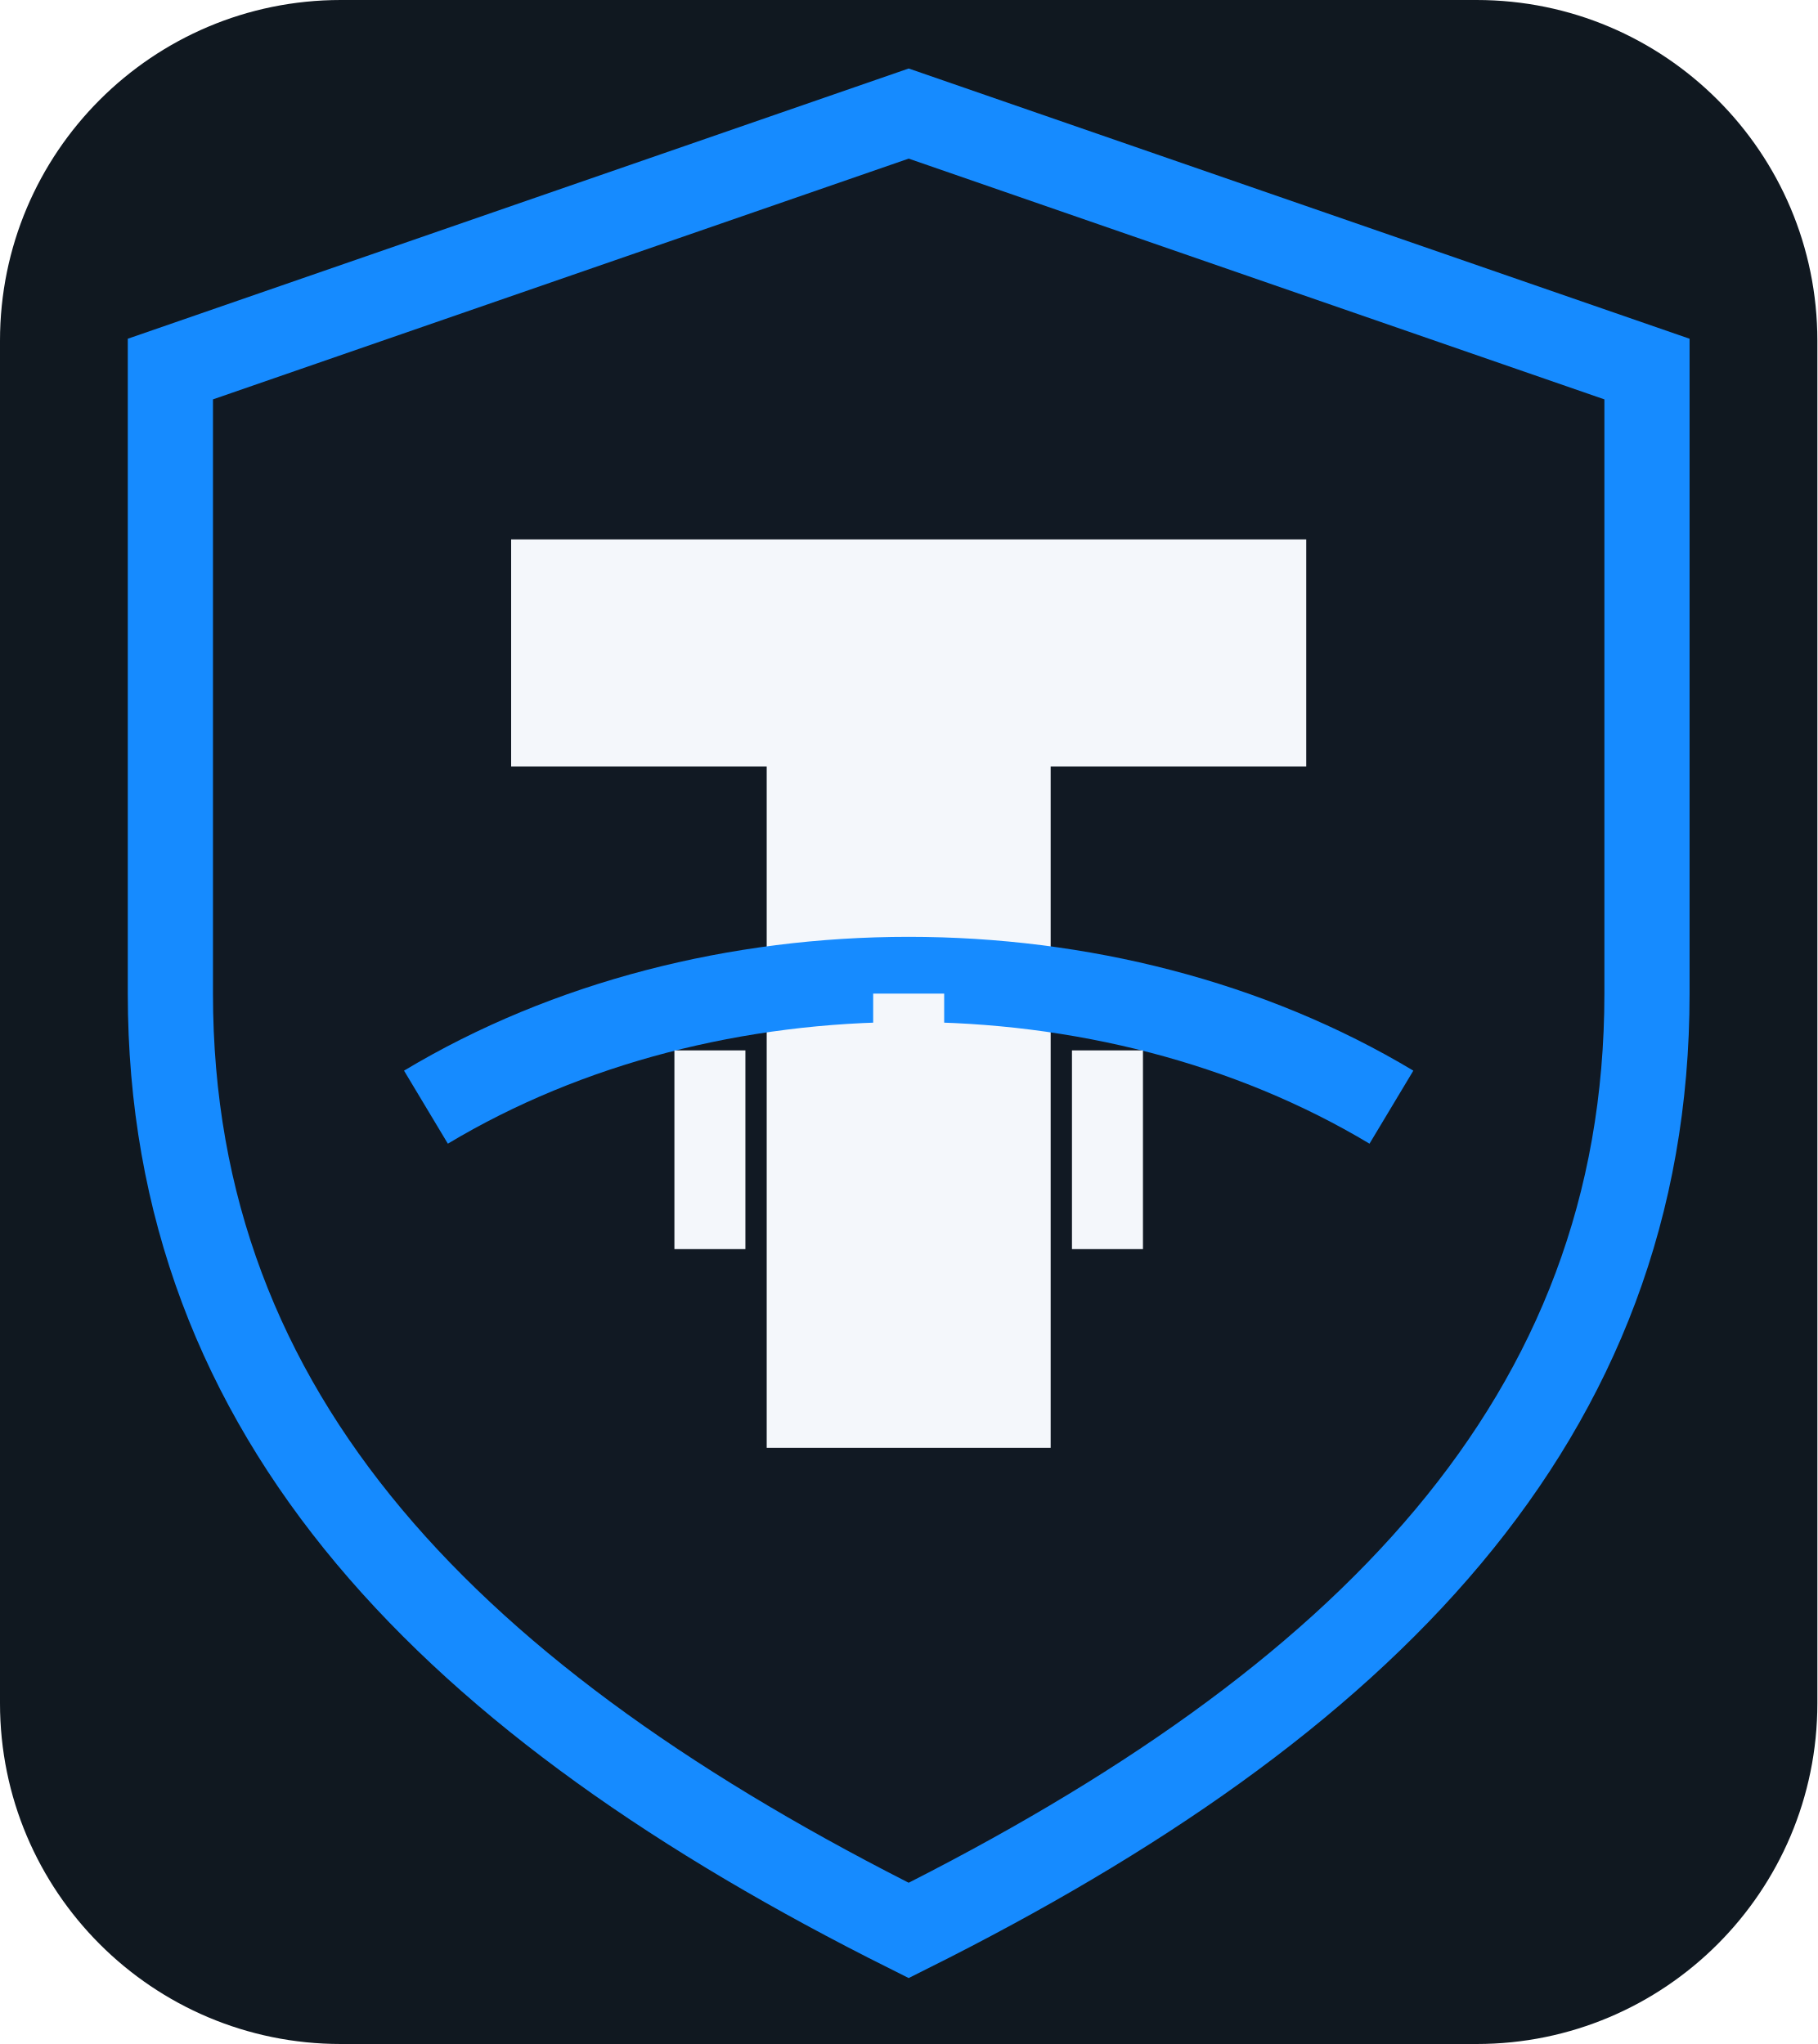
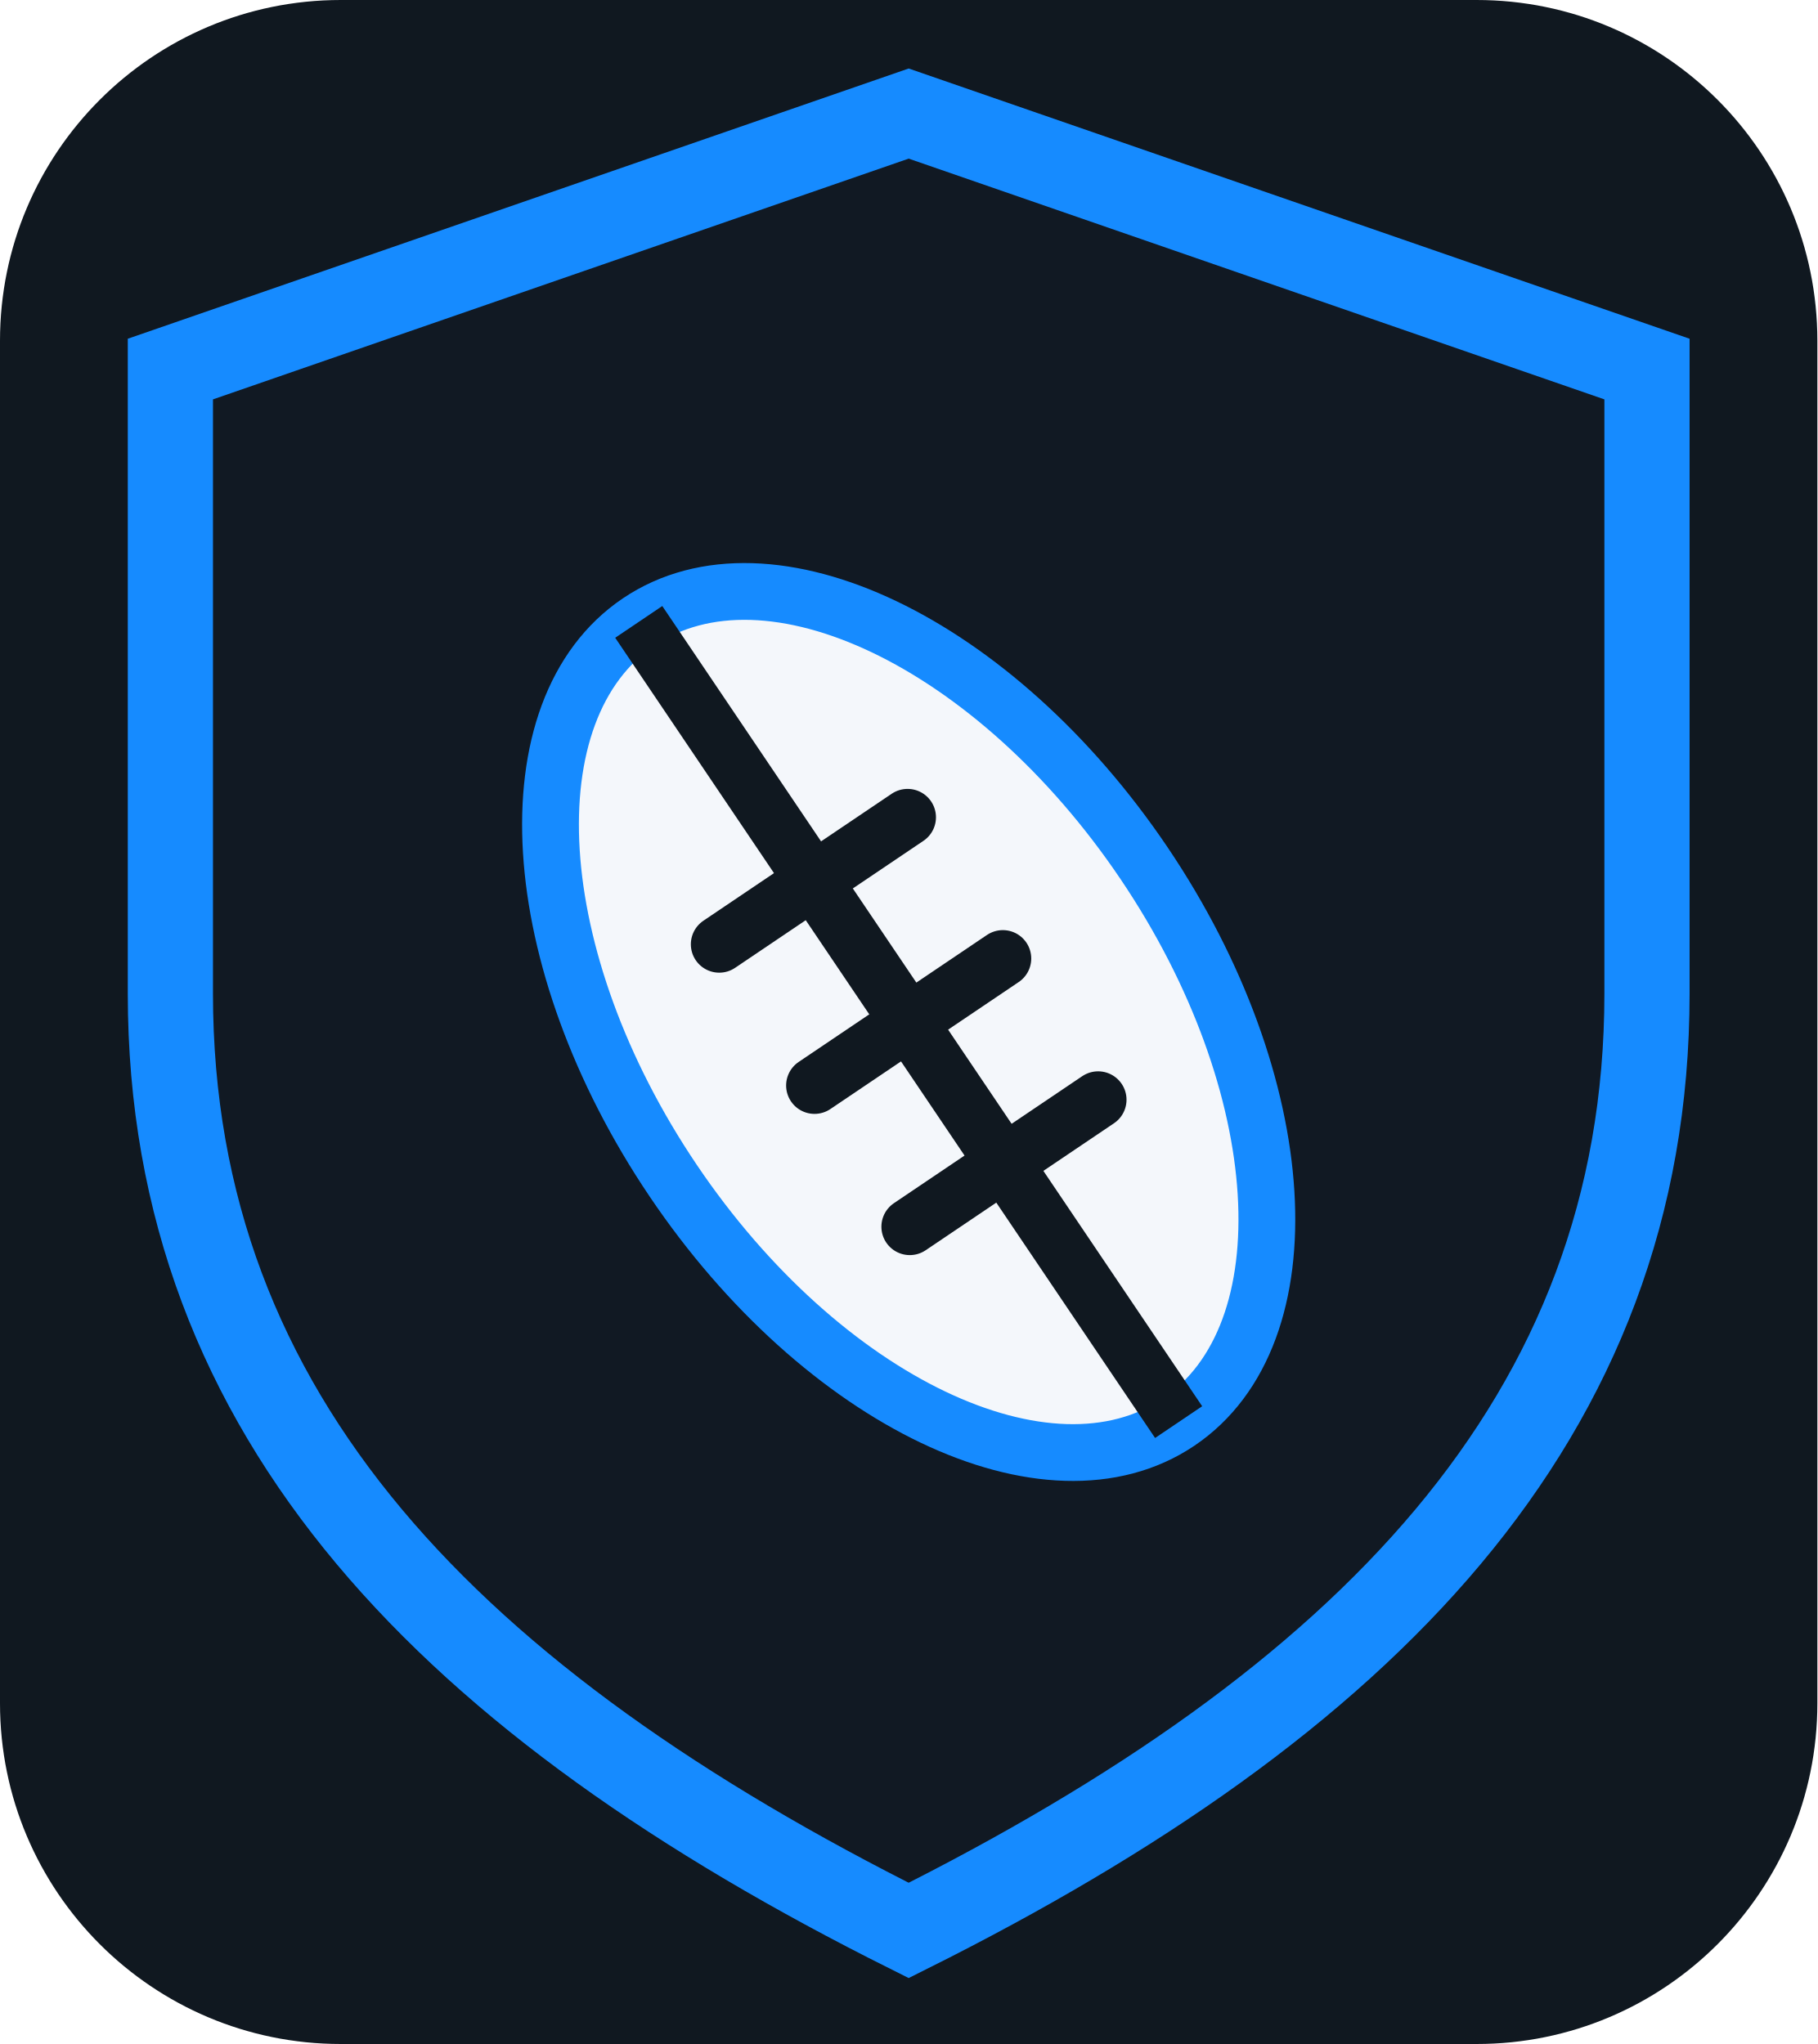
<svg xmlns="http://www.w3.org/2000/svg" viewBox="0 0 64 72" fill="none">
  <rect width="64" height="72" rx="12" fill="#101820" />
  <path d="M32 4 58 13v22c0 15-10 25-26 33C16 60 6 50 6 35V13L32 4Z" fill="#111923" stroke="#168BFF" stroke-width="3" />
-   <path d="M18 19h28v8h-9v24h-10V27h-9z" fill="#F4F7FB" />
-   <path d="M15 39c10-6 24-6 34 0" stroke="#168BFF" stroke-width="3" />
-   <path d="M25 37v7m7-9v9m7-7v7" stroke="#F4F7FB" stroke-width="2.5" />
+   <g transform="rotate(-34 32 36)">
+     <ellipse cx="32" cy="36" rx="10" ry="17" fill="#F4F7FB" stroke="#168BFF" stroke-width="2" />
+     <path d="M32 19v34" stroke="#101820" stroke-width="2" />
+     <path d="M28 30h8m-8 6h8m-8 6h8" stroke="#101820" stroke-width="2" stroke-linecap="round" />
+   </g>
</svg>
